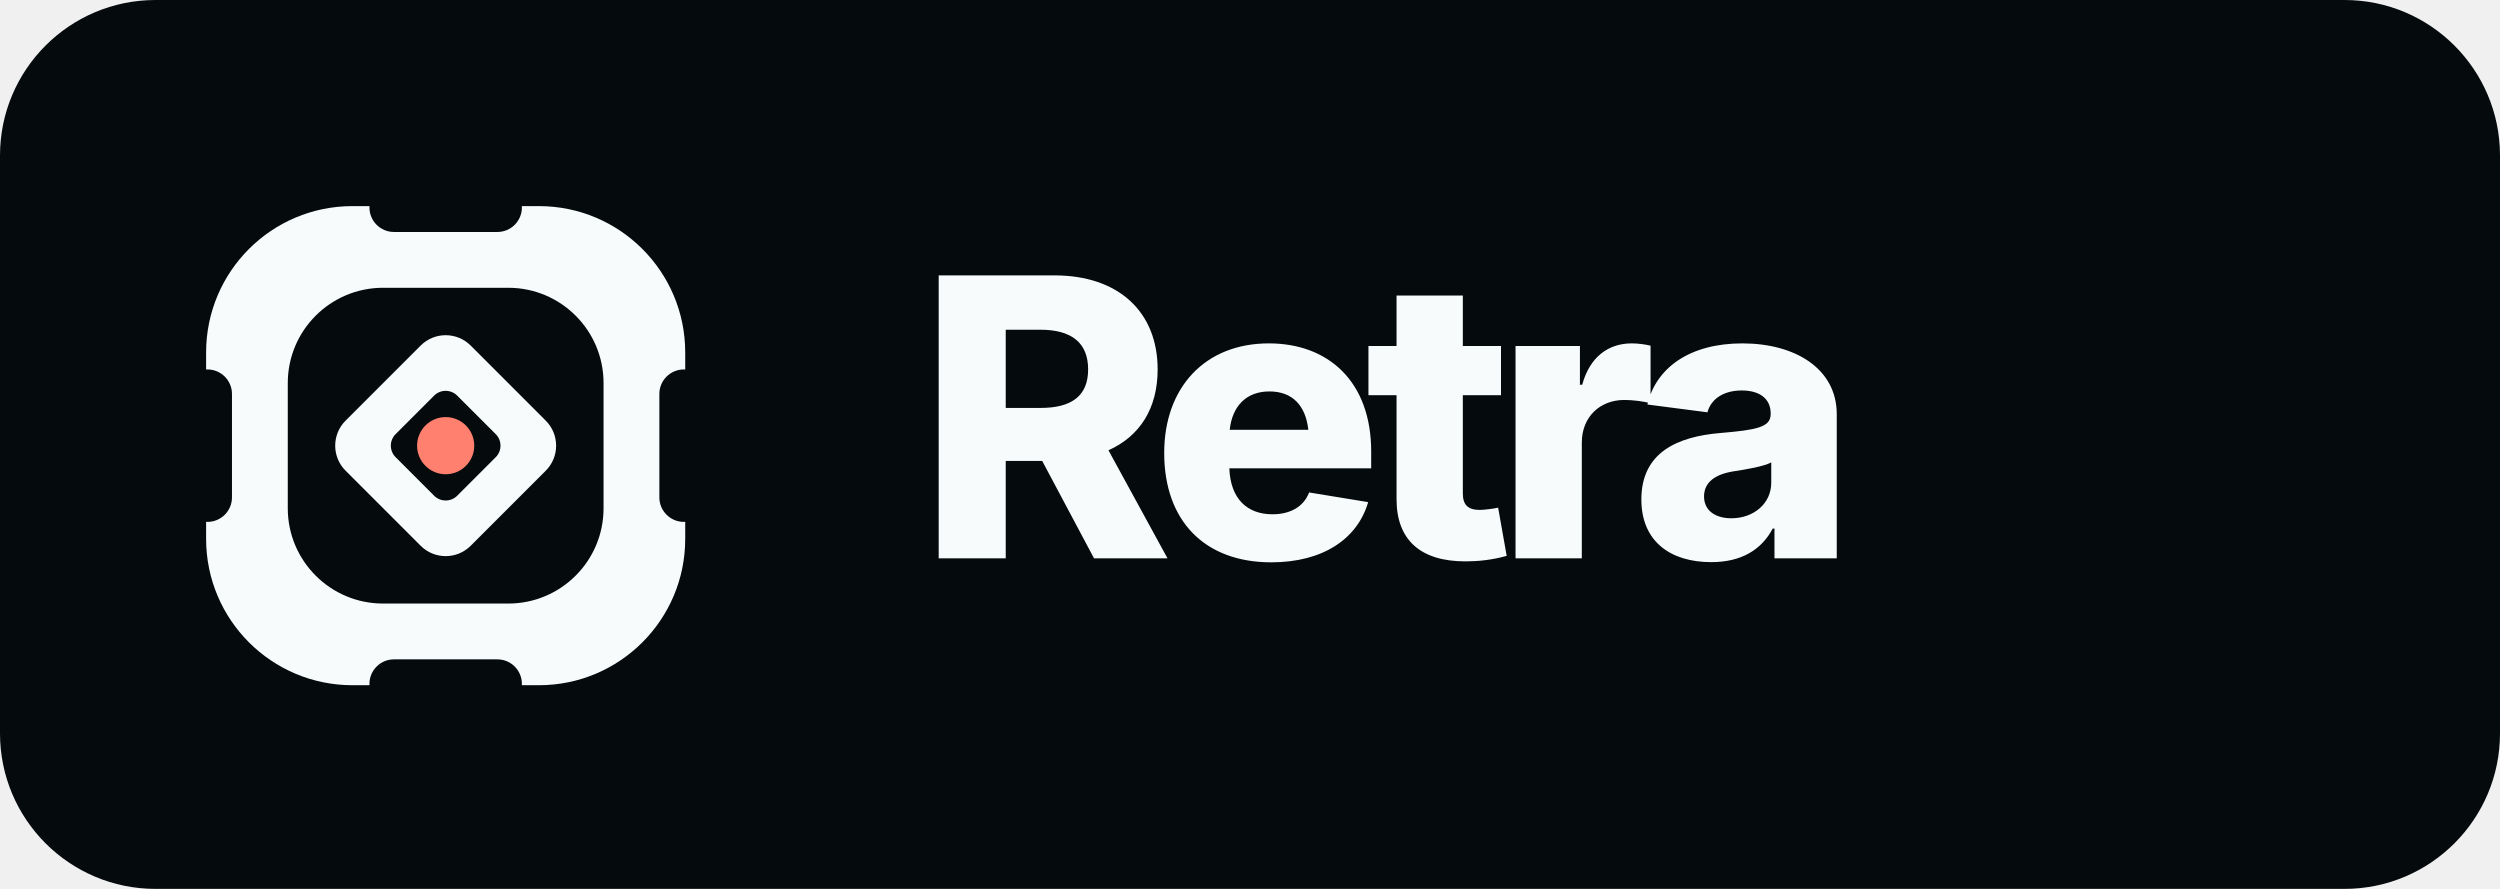
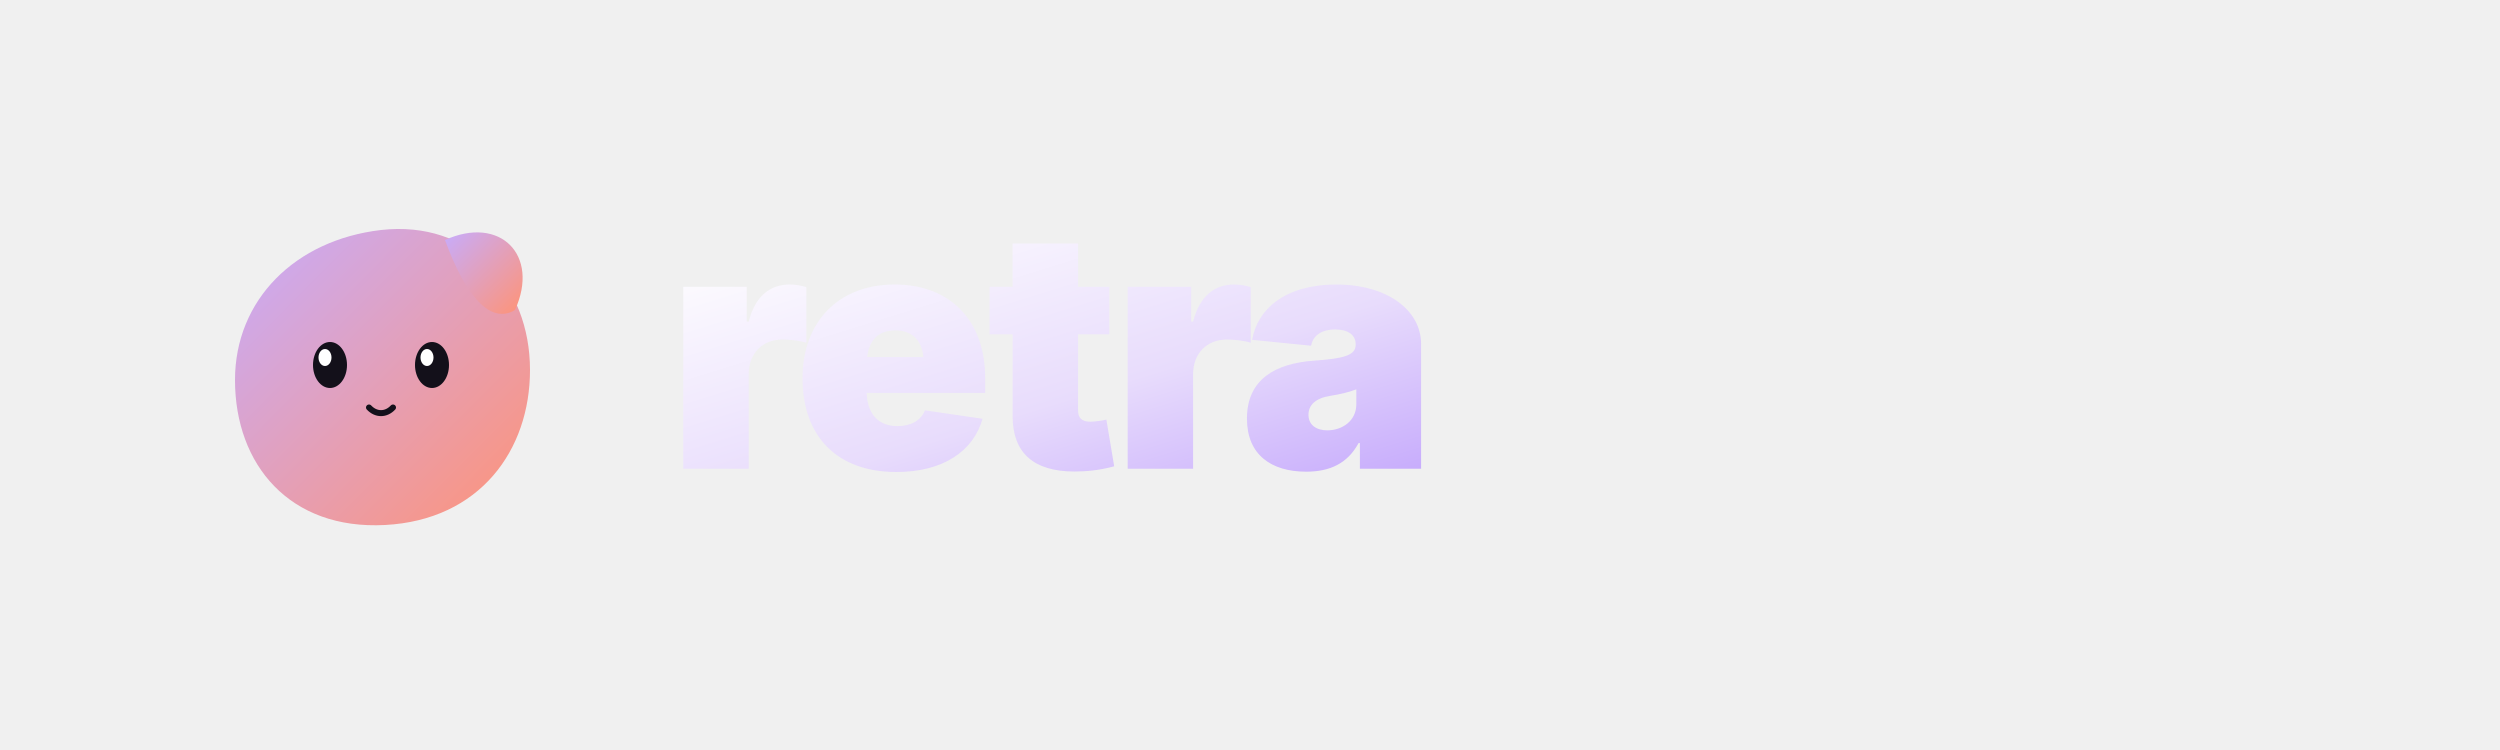
- <svg xmlns="http://www.w3.org/2000/svg" width="1800" height="640" viewBox="0 0 1800 640">
-   <rect width="1800" height="640" rx="112" fill="#050A0D" />
-   <g transform="translate(70 70) scale(.49)">
-     <rect x="160" y="160" width="704" height="704" rx="215" fill="#F7FBFC" />
-     <rect x="280" y="280" width="464" height="464" rx="140" fill="#050A0D" />
-     <rect x="400" y="126" width="224" height="72" rx="36" fill="#050A0D" />
-     <rect x="400" y="826" width="224" height="72" rx="36" fill="#050A0D" />
-     <rect x="126" y="400" width="72" height="224" rx="36" fill="#050A0D" />
-     <rect x="826" y="400" width="72" height="224" rx="36" fill="#050A0D" />
-     <g transform="rotate(45 512 512)">
-       <rect x="382" y="382" width="260" height="260" rx="52" fill="#F7FBFC" />
-       <rect x="448" y="448" width="128" height="128" rx="24" fill="#050A0D" />
-     </g>
-     <circle cx="512" cy="512" r="42" fill="#FF806F" />
+ <svg xmlns="http://www.w3.org/2000/svg" width="1200" height="360" viewBox="0 0 1200 360">
+   <defs>
+     <linearGradient id="wordmarkGrad" x1="0%" y1="0%" x2="100%" y2="100%">
+       <stop offset="0%" stop-color="#FFFFFF" />
+       <stop offset="60%" stop-color="#E8DCFC" />
+       <stop offset="100%" stop-color="#C7ACFC" />
+     </linearGradient>
+     <linearGradient id="spriteMini" x1="0%" y1="0%" x2="100%" y2="100%">
+       <stop offset="0%" stop-color="#C7ACFC" />
+       <stop offset="100%" stop-color="#FF9376" />
+     </linearGradient>
+   </defs>
+   <g transform="translate(60, 60) scale(0.24)">
+     <path d="M 512 210 C 690 190, 810 320, 810 490 C 810 650, 710 790, 520 800 C 330 810, 220 680, 220 510 C 220 350, 340 230, 512 210 Z" fill="url(#spriteMini)" />
+     <path d="M 640 230 C 750 180, 830 260, 780 370 C 730 400, 680 340, 640 230 Z" fill="url(#spriteMini)" />
+     <ellipse cx="410" cy="480" rx="34" ry="46" fill="#13101A" />
+     <ellipse cx="400" cy="465" rx="13" ry="17" fill="#FFFFFF" />
+     <ellipse cx="614" cy="480" rx="34" ry="46" fill="#13101A" />
+     <ellipse cx="604" cy="465" rx="13" ry="17" fill="#FFFFFF" />
+     <path d="M 488 565 C 502 580, 522 580, 536 565" stroke="#13101A" stroke-width="12" stroke-linecap="round" fill="none" />
  </g>
-   <text x="660" y="402" fill="#F7FBFC" font-family="Inter,Arial,sans-serif" font-size="280" font-weight="800" letter-spacing="-14">Retra</text>
+   <text x="320" y="225" font-family="system-ui, -apple-system, sans-serif" font-weight="900" font-size="160" letter-spacing="-4" fill="url(#wordmarkGrad)">retra</text>
</svg>
